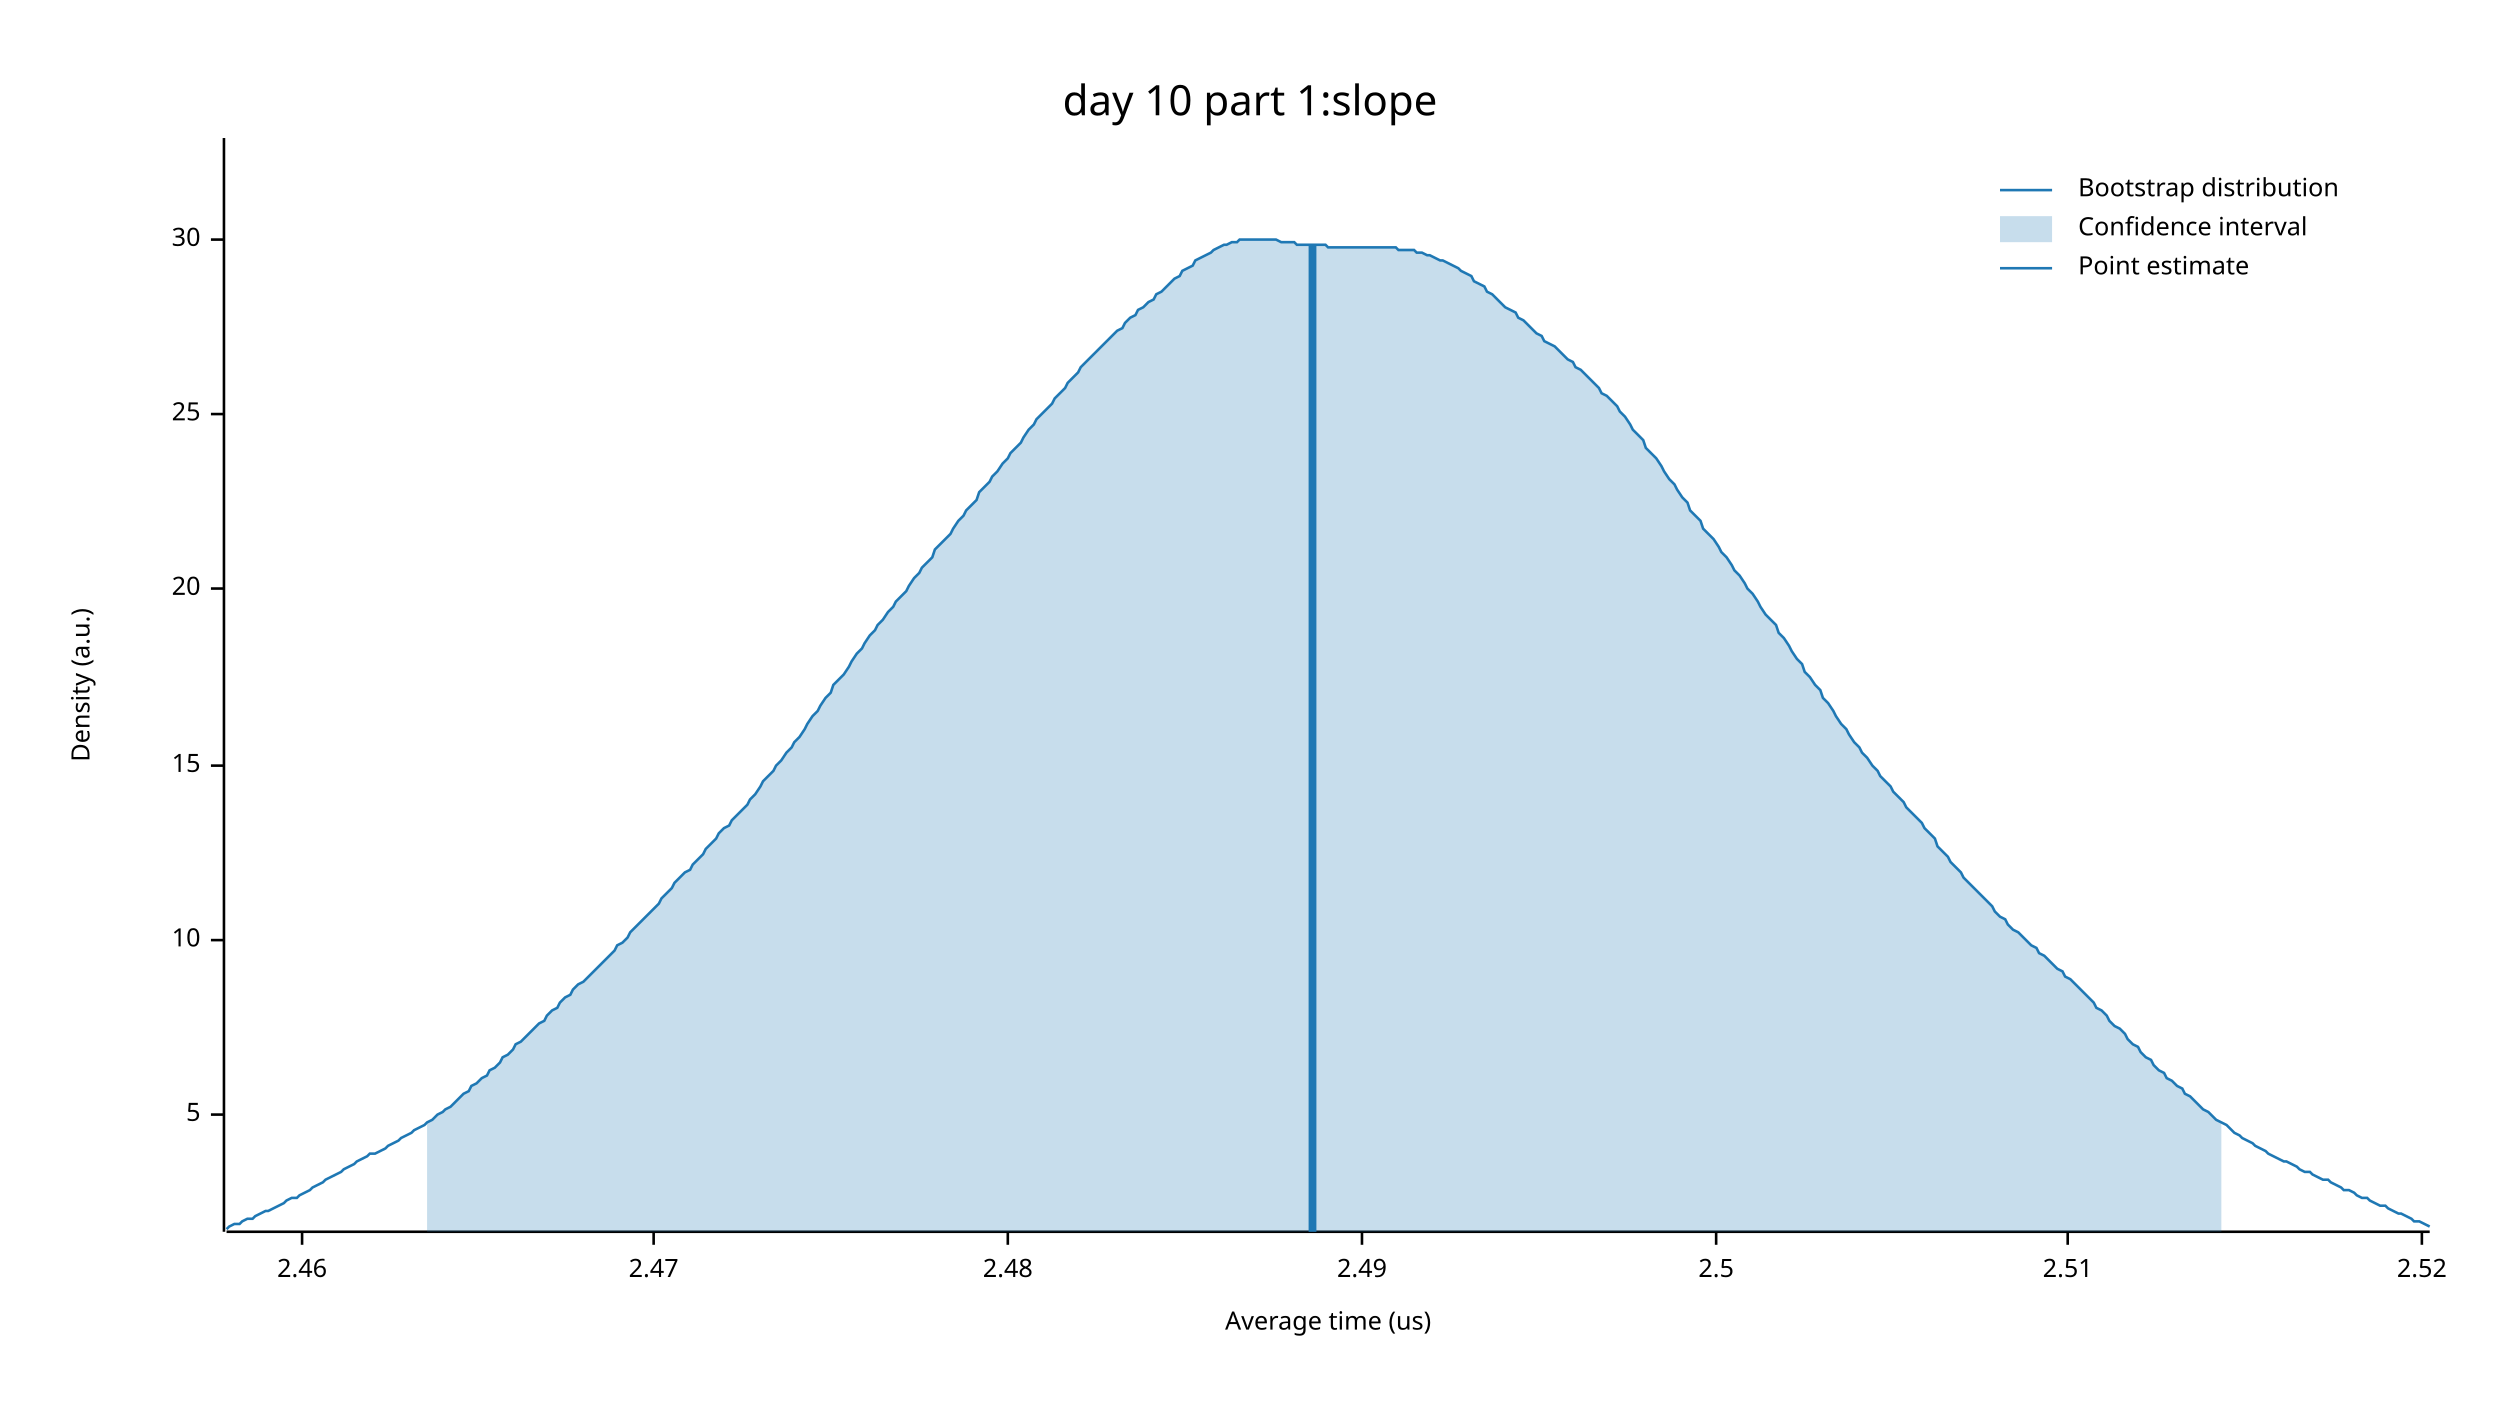
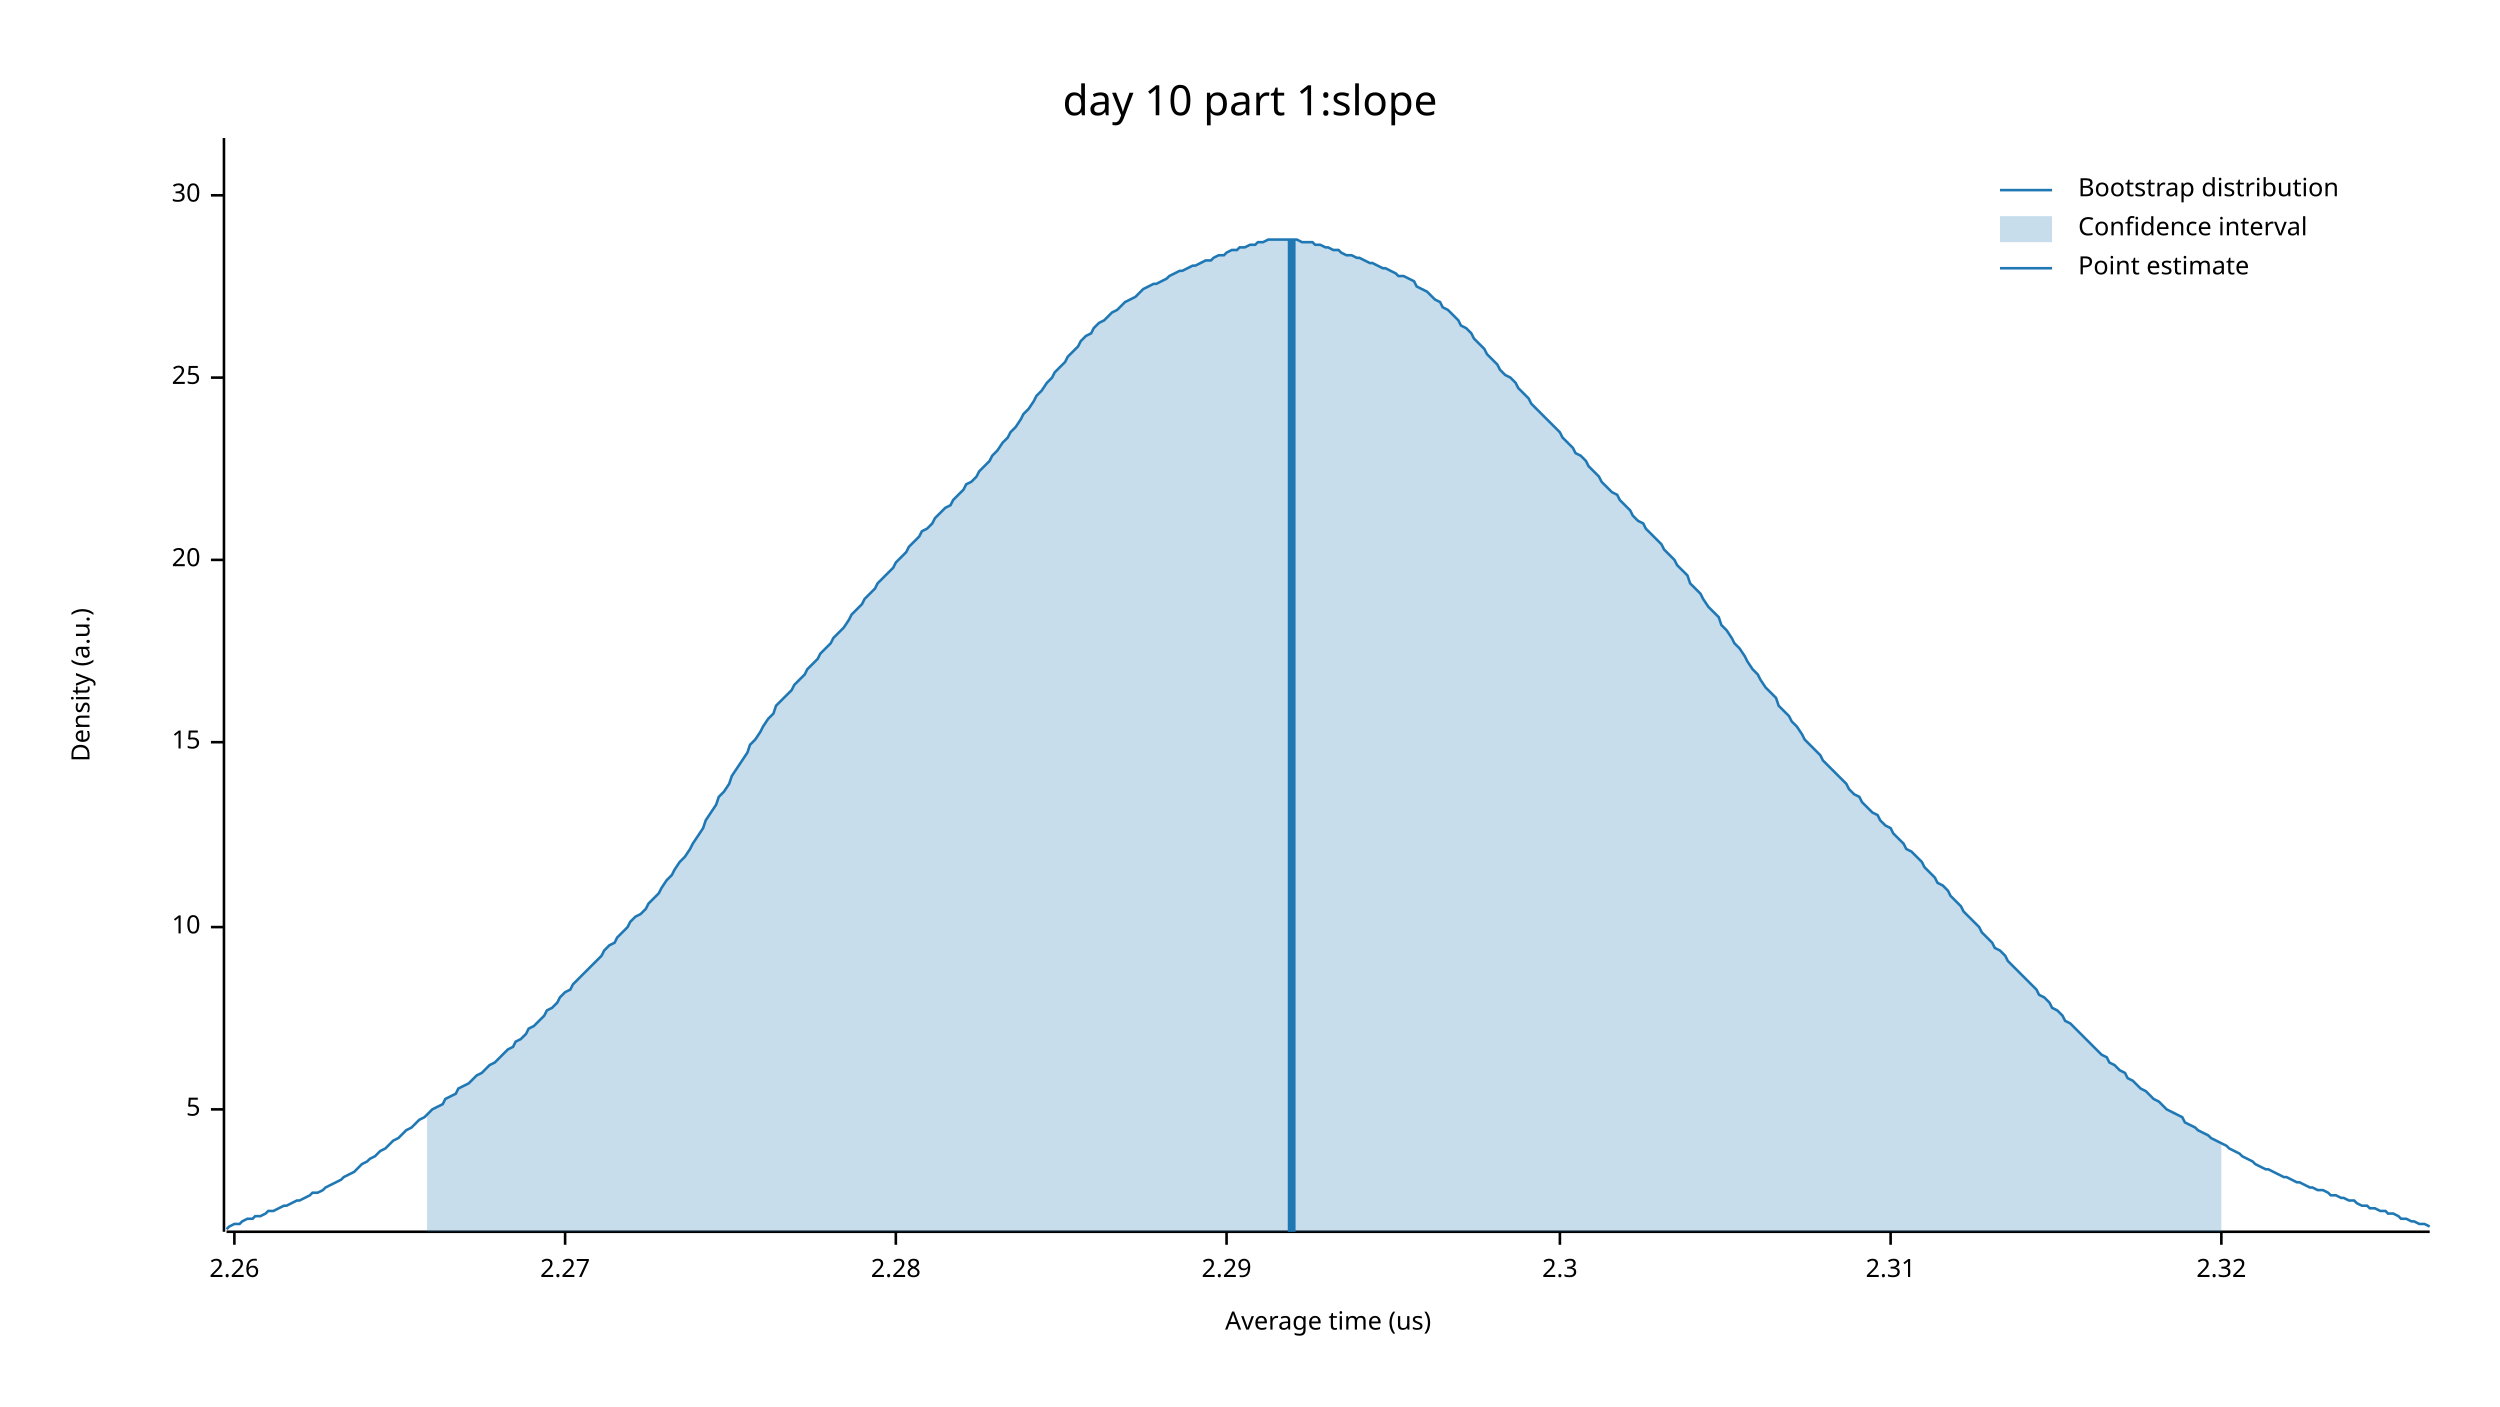
<svg xmlns="http://www.w3.org/2000/svg" width="960" height="540" viewBox="0 0 960 540">
  <text x="480" y="32" dy="0.76em" text-anchor="middle" font-family="sans-serif" font-size="16.129" opacity="1" fill="#000000">
day 10 part 1:slope
</text>
  <text x="27" y="263" dy="0.76em" text-anchor="middle" font-family="sans-serif" font-size="9.677" opacity="1" fill="#000000" transform="rotate(270, 27, 263)">
Density (a.u.)
</text>
  <text x="510" y="513" dy="-0.5ex" text-anchor="middle" font-family="sans-serif" font-size="9.677" opacity="1" fill="#000000">
Average time (us)
</text>
  <polyline fill="none" opacity="1" stroke="#000000" stroke-width="1" points="86,53 86,473 " />
-   <text x="77" y="428" dy="0.5ex" text-anchor="end" font-family="sans-serif" font-size="9.677" opacity="1" fill="#000000">
+   <text x="77" y="426" dy="0.5ex" text-anchor="end" font-family="sans-serif" font-size="9.677" opacity="1" fill="#000000">
5
</text>
-   <polyline fill="none" opacity="1" stroke="#000000" stroke-width="1" points="81,428 86,428 " />
-   <text x="77" y="361" dy="0.5ex" text-anchor="end" font-family="sans-serif" font-size="9.677" opacity="1" fill="#000000">
+   <polyline fill="none" opacity="1" stroke="#000000" stroke-width="1" points="81,426 86,426 " />
+   <text x="77" y="356" dy="0.5ex" text-anchor="end" font-family="sans-serif" font-size="9.677" opacity="1" fill="#000000">
10
</text>
-   <polyline fill="none" opacity="1" stroke="#000000" stroke-width="1" points="81,361 86,361 " />
-   <text x="77" y="294" dy="0.5ex" text-anchor="end" font-family="sans-serif" font-size="9.677" opacity="1" fill="#000000">
+   <polyline fill="none" opacity="1" stroke="#000000" stroke-width="1" points="81,356 86,356 " />
+   <text x="77" y="285" dy="0.5ex" text-anchor="end" font-family="sans-serif" font-size="9.677" opacity="1" fill="#000000">
15
</text>
-   <polyline fill="none" opacity="1" stroke="#000000" stroke-width="1" points="81,294 86,294 " />
-   <text x="77" y="226" dy="0.5ex" text-anchor="end" font-family="sans-serif" font-size="9.677" opacity="1" fill="#000000">
+   <polyline fill="none" opacity="1" stroke="#000000" stroke-width="1" points="81,285 86,285 " />
+   <text x="77" y="215" dy="0.5ex" text-anchor="end" font-family="sans-serif" font-size="9.677" opacity="1" fill="#000000">
20
</text>
-   <polyline fill="none" opacity="1" stroke="#000000" stroke-width="1" points="81,226 86,226 " />
-   <text x="77" y="159" dy="0.5ex" text-anchor="end" font-family="sans-serif" font-size="9.677" opacity="1" fill="#000000">
+   <polyline fill="none" opacity="1" stroke="#000000" stroke-width="1" points="81,215 86,215 " />
+   <text x="77" y="145" dy="0.5ex" text-anchor="end" font-family="sans-serif" font-size="9.677" opacity="1" fill="#000000">
25
</text>
-   <polyline fill="none" opacity="1" stroke="#000000" stroke-width="1" points="81,159 86,159 " />
-   <text x="77" y="92" dy="0.5ex" text-anchor="end" font-family="sans-serif" font-size="9.677" opacity="1" fill="#000000">
+   <polyline fill="none" opacity="1" stroke="#000000" stroke-width="1" points="81,145 86,145 " />
+   <text x="77" y="75" dy="0.5ex" text-anchor="end" font-family="sans-serif" font-size="9.677" opacity="1" fill="#000000">
30
</text>
-   <polyline fill="none" opacity="1" stroke="#000000" stroke-width="1" points="81,92 86,92 " />
+   <polyline fill="none" opacity="1" stroke="#000000" stroke-width="1" points="81,75 86,75 " />
  <polyline fill="none" opacity="1" stroke="#000000" stroke-width="1" points="87,473 933,473 " />
-   <text x="116" y="483" dy="0.76em" text-anchor="middle" font-family="sans-serif" font-size="9.677" opacity="1" fill="#000000">
- 2.46
+   <text x="90" y="483" dy="0.76em" text-anchor="middle" font-family="sans-serif" font-size="9.677" opacity="1" fill="#000000">
+ 2.26
</text>
-   <polyline fill="none" opacity="1" stroke="#000000" stroke-width="1" points="116,473 116,478 " />
-   <text x="251" y="483" dy="0.76em" text-anchor="middle" font-family="sans-serif" font-size="9.677" opacity="1" fill="#000000">
- 2.47
+   <polyline fill="none" opacity="1" stroke="#000000" stroke-width="1" points="90,473 90,478 " />
+   <text x="217" y="483" dy="0.76em" text-anchor="middle" font-family="sans-serif" font-size="9.677" opacity="1" fill="#000000">
+ 2.27
</text>
-   <polyline fill="none" opacity="1" stroke="#000000" stroke-width="1" points="251,473 251,478 " />
-   <text x="387" y="483" dy="0.76em" text-anchor="middle" font-family="sans-serif" font-size="9.677" opacity="1" fill="#000000">
- 2.48
+   <polyline fill="none" opacity="1" stroke="#000000" stroke-width="1" points="217,473 217,478 " />
+   <text x="344" y="483" dy="0.76em" text-anchor="middle" font-family="sans-serif" font-size="9.677" opacity="1" fill="#000000">
+ 2.28
</text>
-   <polyline fill="none" opacity="1" stroke="#000000" stroke-width="1" points="387,473 387,478 " />
-   <text x="523" y="483" dy="0.76em" text-anchor="middle" font-family="sans-serif" font-size="9.677" opacity="1" fill="#000000">
- 2.49
+   <polyline fill="none" opacity="1" stroke="#000000" stroke-width="1" points="344,473 344,478 " />
+   <text x="471" y="483" dy="0.76em" text-anchor="middle" font-family="sans-serif" font-size="9.677" opacity="1" fill="#000000">
+ 2.29
</text>
-   <polyline fill="none" opacity="1" stroke="#000000" stroke-width="1" points="523,473 523,478 " />
-   <text x="659" y="483" dy="0.76em" text-anchor="middle" font-family="sans-serif" font-size="9.677" opacity="1" fill="#000000">
- 2.5
+   <polyline fill="none" opacity="1" stroke="#000000" stroke-width="1" points="471,473 471,478 " />
+   <text x="599" y="483" dy="0.76em" text-anchor="middle" font-family="sans-serif" font-size="9.677" opacity="1" fill="#000000">
+ 2.3
</text>
-   <polyline fill="none" opacity="1" stroke="#000000" stroke-width="1" points="659,473 659,478 " />
-   <text x="794" y="483" dy="0.76em" text-anchor="middle" font-family="sans-serif" font-size="9.677" opacity="1" fill="#000000">
- 2.51
+   <polyline fill="none" opacity="1" stroke="#000000" stroke-width="1" points="599,473 599,478 " />
+   <text x="726" y="483" dy="0.76em" text-anchor="middle" font-family="sans-serif" font-size="9.677" opacity="1" fill="#000000">
+ 2.31
</text>
-   <polyline fill="none" opacity="1" stroke="#000000" stroke-width="1" points="794,473 794,478 " />
-   <text x="930" y="483" dy="0.76em" text-anchor="middle" font-family="sans-serif" font-size="9.677" opacity="1" fill="#000000">
- 2.52
+   <polyline fill="none" opacity="1" stroke="#000000" stroke-width="1" points="726,473 726,478 " />
+   <text x="853" y="483" dy="0.76em" text-anchor="middle" font-family="sans-serif" font-size="9.677" opacity="1" fill="#000000">
+ 2.32
</text>
-   <polyline fill="none" opacity="1" stroke="#000000" stroke-width="1" points="930,473 930,478 " />
-   <polyline fill="none" opacity="1" stroke="#1F78B4" stroke-width="1" points="87,472 88,471 90,470 92,470 93,469 95,468 97,468 98,467 100,466 102,465 103,465 105,464 107,463 109,462 110,461 112,460 114,460 115,459 117,458 119,457 120,456 122,455 124,454 125,453 127,452 129,451 131,450 132,449 134,448 136,447 137,446 139,445 141,444 142,443 144,443 146,442 148,441 149,440 151,439 153,438 154,437 156,436 158,435 159,434 161,433 163,432 164,431 166,430 168,428 170,427 171,426 173,425 175,423 176,422 178,420 180,419 181,417 183,416 185,414 187,413 188,411 190,410 192,408 193,406 195,405 197,403 198,401 200,400 202,398 203,397 205,395 207,393 209,392 210,390 212,388 214,387 215,385 217,383 219,382 220,380 222,378 224,377 226,375 227,374 229,372 231,370 232,369 234,367 236,365 237,363 239,362 241,360 242,358 244,356 246,354 248,352 249,351 251,349 253,347 254,345 256,343 258,341 259,339 261,337 263,335 265,334 266,332 268,330 270,328 271,326 273,324 275,322 276,320 278,318 280,317 281,315 283,313 285,311 287,309 288,307 290,305 292,302 293,300 295,298 297,296 298,294 300,292 302,289 304,287 305,285 307,283 309,280 310,278 312,275 314,273 315,271 317,268 319,266 320,263 322,261 324,259 326,256 327,254 329,251 331,249 332,247 334,244 336,242 337,240 339,238 341,235 343,233 344,231 346,229 348,227 349,225 351,222 353,220 354,218 356,216 358,214 359,211 361,209 363,207 365,205 366,203 368,200 370,198 371,196 373,194 375,192 376,189 378,187 380,185 381,183 383,181 385,178 387,176 388,174 390,172 392,170 393,168 395,165 397,163 398,161 400,159 402,157 404,155 405,153 407,151 409,149 410,147 412,145 414,143 415,141 417,139 419,137 420,136 422,134 424,132 426,130 427,129 429,127 431,126 432,124 434,122 436,121 437,119 439,118 441,116 443,115 444,113 446,112 448,110 449,109 451,107 453,106 454,104 456,103 458,102 459,100 461,99 463,98 465,97 466,96 468,95 470,94 471,94 473,93 475,93 476,92 478,92 480,92 482,92 483,92 485,92 487,92 488,92 490,92 492,93 493,93 495,93 497,93 498,94 500,94 502,94 504,94 505,94 507,94 509,94 510,95 512,95 514,95 515,95 517,95 519,95 521,95 522,95 524,95 526,95 527,95 529,95 531,95 532,95 534,95 536,95 537,96 539,96 541,96 543,96 544,97 546,97 548,98 549,98 551,99 553,100 554,100 556,101 558,102 560,103 561,104 563,105 565,106 566,108 568,109 570,110 571,112 573,113 575,115 576,116 578,118 580,119 582,120 583,122 585,123 587,125 588,126 590,128 592,129 593,131 595,132 597,133 599,135 600,136 602,138 604,139 605,141 607,142 609,144 610,145 612,147 614,149 615,151 617,152 619,154 621,156 622,158 624,160 626,163 627,165 629,167 631,169 632,172 634,174 636,176 638,179 639,181 641,184 643,186 644,188 646,191 648,193 649,196 651,198 653,200 654,203 656,205 658,207 660,210 661,212 663,214 665,217 666,219 668,221 670,224 671,226 673,228 675,231 676,233 678,236 680,238 682,240 683,243 685,245 687,248 688,250 690,253 692,255 693,258 695,260 697,263 699,265 700,268 702,270 704,273 705,275 707,278 709,280 710,282 712,285 714,287 715,289 717,291 719,294 721,296 722,298 724,300 726,302 727,304 729,306 731,308 732,310 734,312 736,314 738,316 739,318 741,320 743,322 744,325 746,327 748,329 749,331 751,333 753,335 754,337 756,339 758,341 760,343 761,344 763,346 765,348 766,350 768,352 770,353 771,355 773,357 775,358 777,360 778,361 780,363 782,364 783,366 785,367 787,369 788,370 790,372 792,373 793,375 795,376 797,378 799,380 800,381 802,383 804,385 805,387 807,388 809,390 810,392 812,394 814,395 816,397 817,399 819,401 821,402 822,404 824,406 826,407 827,409 829,411 831,412 832,414 834,415 836,417 838,418 839,420 841,421 843,423 844,424 846,426 848,427 849,428 851,430 853,431 855,432 856,433 858,435 860,436 861,437 863,438 865,439 866,440 868,441 870,442 871,443 873,444 875,445 877,446 878,446 880,447 882,448 883,449 885,450 887,450 888,451 890,452 892,453 894,453 895,454 897,455 899,456 900,457 902,457 904,458 905,459 907,460 909,460 910,461 912,462 914,463 916,463 917,464 919,465 921,466 922,466 924,467 926,468 927,469 929,469 931,470 933,471 " />
-   <polygon opacity="0.25" fill="#1F78B4" points="164,431 166,430 168,428 170,427 171,426 173,425 175,423 176,422 178,420 180,419 181,417 183,416 185,414 187,413 188,411 190,410 192,408 193,406 195,405 197,403 198,401 200,400 202,398 203,397 205,395 207,393 209,392 210,390 212,388 214,387 215,385 217,383 219,382 220,380 222,378 224,377 226,375 227,374 229,372 231,370 232,369 234,367 236,365 237,363 239,362 241,360 242,358 244,356 246,354 248,352 249,351 251,349 253,347 254,345 256,343 258,341 259,339 261,337 263,335 265,334 266,332 268,330 270,328 271,326 273,324 275,322 276,320 278,318 280,317 281,315 283,313 285,311 287,309 288,307 290,305 292,302 293,300 295,298 297,296 298,294 300,292 302,289 304,287 305,285 307,283 309,280 310,278 312,275 314,273 315,271 317,268 319,266 320,263 322,261 324,259 326,256 327,254 329,251 331,249 332,247 334,244 336,242 337,240 339,238 341,235 343,233 344,231 346,229 348,227 349,225 351,222 353,220 354,218 356,216 358,214 359,211 361,209 363,207 365,205 366,203 368,200 370,198 371,196 373,194 375,192 376,189 378,187 380,185 381,183 383,181 385,178 387,176 388,174 390,172 392,170 393,168 395,165 397,163 398,161 400,159 402,157 404,155 405,153 407,151 409,149 410,147 412,145 414,143 415,141 417,139 419,137 420,136 422,134 424,132 426,130 427,129 429,127 431,126 432,124 434,122 436,121 437,119 439,118 441,116 443,115 444,113 446,112 448,110 449,109 451,107 453,106 454,104 456,103 458,102 459,100 461,99 463,98 465,97 466,96 468,95 470,94 471,94 473,93 475,93 476,92 478,92 480,92 482,92 483,92 485,92 487,92 488,92 490,92 492,93 493,93 495,93 497,93 498,94 500,94 502,94 504,94 505,94 507,94 509,94 510,95 512,95 514,95 515,95 517,95 519,95 521,95 522,95 524,95 526,95 527,95 529,95 531,95 532,95 534,95 536,95 537,96 539,96 541,96 543,96 544,97 546,97 548,98 549,98 551,99 553,100 554,100 556,101 558,102 560,103 561,104 563,105 565,106 566,108 568,109 570,110 571,112 573,113 575,115 576,116 578,118 580,119 582,120 583,122 585,123 587,125 588,126 590,128 592,129 593,131 595,132 597,133 599,135 600,136 602,138 604,139 605,141 607,142 609,144 610,145 612,147 614,149 615,151 617,152 619,154 621,156 622,158 624,160 626,163 627,165 629,167 631,169 632,172 634,174 636,176 638,179 639,181 641,184 643,186 644,188 646,191 648,193 649,196 651,198 653,200 654,203 656,205 658,207 660,210 661,212 663,214 665,217 666,219 668,221 670,224 671,226 673,228 675,231 676,233 678,236 680,238 682,240 683,243 685,245 687,248 688,250 690,253 692,255 693,258 695,260 697,263 699,265 700,268 702,270 704,273 705,275 707,278 709,280 710,282 712,285 714,287 715,289 717,291 719,294 721,296 722,298 724,300 726,302 727,304 729,306 731,308 732,310 734,312 736,314 738,316 739,318 741,320 743,322 744,325 746,327 748,329 749,331 751,333 753,335 754,337 756,339 758,341 760,343 761,344 763,346 765,348 766,350 768,352 770,353 771,355 773,357 775,358 777,360 778,361 780,363 782,364 783,366 785,367 787,369 788,370 790,372 792,373 793,375 795,376 797,378 799,380 800,381 802,383 804,385 805,387 807,388 809,390 810,392 812,394 814,395 816,397 817,399 819,401 821,402 822,404 824,406 826,407 827,409 829,411 831,412 832,414 834,415 836,417 838,418 839,420 841,421 843,423 844,424 846,426 848,427 849,428 851,430 853,431 853,473 164,473 " />
-   <polyline fill="none" opacity="1" stroke="#1F78B4" stroke-width="3" points="504,473 504,94 " />
+   <polyline fill="none" opacity="1" stroke="#000000" stroke-width="1" points="853,473 853,478 " />
+   <polyline fill="none" opacity="1" stroke="#1F78B4" stroke-width="1" points="87,472 88,471 90,470 92,470 93,469 95,468 97,468 98,467 100,467 102,466 103,465 105,465 107,464 109,463 110,463 112,462 114,461 115,461 117,460 119,459 120,458 122,458 124,457 125,456 127,455 129,454 131,453 132,452 134,451 136,450 137,449 139,447 141,446 142,445 144,444 146,442 148,441 149,440 151,438 153,437 154,436 156,434 158,433 159,432 161,430 163,429 164,428 166,426 168,425 170,424 171,422 173,421 175,420 176,418 178,417 180,416 181,415 183,413 185,412 187,410 188,409 190,408 192,406 193,405 195,403 197,402 198,400 200,399 202,397 203,395 205,394 207,392 209,390 210,388 212,387 214,385 215,383 217,381 219,380 220,378 222,376 224,374 226,372 227,371 229,369 231,367 232,365 234,363 236,362 237,360 239,358 241,356 242,354 244,352 246,351 248,349 249,347 251,345 253,343 254,341 256,338 258,336 259,334 261,331 263,329 265,326 266,324 268,321 270,318 271,315 273,312 275,309 276,306 278,304 280,301 281,298 283,295 285,292 287,289 288,286 290,284 292,281 293,279 295,276 297,274 298,271 300,269 302,267 304,265 305,263 307,261 309,259 310,257 312,255 314,253 315,251 317,249 319,247 320,245 322,243 324,241 326,238 327,236 329,234 331,232 332,230 334,228 336,226 337,224 339,222 341,220 343,218 344,216 346,214 348,212 349,210 351,208 353,206 354,204 356,203 358,201 359,199 361,197 363,195 365,194 366,192 368,190 370,188 371,186 373,185 375,183 376,181 378,179 380,177 381,175 383,173 385,170 387,168 388,166 390,164 392,161 393,159 395,157 397,154 398,152 400,150 402,147 404,145 405,143 407,141 409,139 410,137 412,135 414,133 415,131 417,129 419,128 420,126 422,124 424,123 426,121 427,120 429,119 431,117 432,116 434,115 436,114 437,113 439,111 441,110 443,109 444,109 446,108 448,107 449,106 451,105 453,104 454,104 456,103 458,102 459,102 461,101 463,100 465,100 466,99 468,98 470,98 471,97 473,96 475,96 476,95 478,95 480,94 482,94 483,93 485,93 487,92 488,92 490,92 492,92 493,92 495,92 497,92 498,92 500,93 502,93 504,93 505,94 507,94 509,95 510,95 512,96 514,96 515,97 517,98 519,98 521,99 522,99 524,100 526,101 527,101 529,102 531,103 532,103 534,104 536,105 537,106 539,106 541,107 543,108 544,110 546,111 548,112 549,113 551,115 553,116 554,118 556,119 558,121 560,123 561,125 563,126 565,128 566,130 568,132 570,134 571,136 573,138 575,140 576,142 578,144 580,145 582,147 583,149 585,151 587,153 588,155 590,157 592,159 593,160 595,162 597,164 599,166 600,168 602,170 604,172 605,174 607,175 609,177 610,179 612,181 614,183 615,185 617,187 619,189 621,190 622,192 624,194 626,196 627,198 629,200 631,201 632,203 634,205 636,207 638,209 639,211 641,213 643,215 644,217 646,219 648,221 649,224 651,226 653,228 654,230 656,233 658,235 660,237 661,240 663,242 665,245 666,247 668,249 670,252 671,254 673,257 675,259 676,261 678,264 680,266 682,268 683,271 685,273 687,275 688,277 690,279 692,282 693,284 695,286 697,288 699,290 700,292 702,294 704,296 705,297 707,299 709,301 710,303 712,305 714,306 715,308 717,310 719,312 721,313 722,315 724,317 726,318 727,320 729,322 731,324 732,326 734,327 736,329 738,331 739,333 741,335 743,337 744,339 746,340 748,342 749,344 751,346 753,348 754,350 756,352 758,354 760,356 761,358 763,360 765,362 766,364 768,365 770,367 771,369 773,371 775,373 777,375 778,376 780,378 782,380 783,382 785,383 787,385 788,387 790,388 792,390 793,392 795,393 797,395 799,397 800,398 802,400 804,402 805,403 807,405 809,406 810,408 812,409 814,411 816,412 817,414 819,415 821,417 822,418 824,419 826,421 827,422 829,423 831,425 832,426 834,427 836,428 838,429 839,431 841,432 843,433 844,434 846,435 848,436 849,437 851,438 853,439 855,440 856,441 858,442 860,443 861,444 863,445 865,446 866,447 868,448 870,449 871,449 873,450 875,451 877,452 878,452 880,453 882,454 883,454 885,455 887,456 888,456 890,457 892,457 894,458 895,459 897,459 899,460 900,460 902,461 904,461 905,462 907,463 909,463 910,464 912,464 914,465 916,465 917,466 919,466 921,467 922,468 924,468 926,469 927,469 929,470 931,470 933,471 " />
+   <polygon opacity="0.25" fill="#1F78B4" points="164,428 166,426 168,425 170,424 171,422 173,421 175,420 176,418 178,417 180,416 181,415 183,413 185,412 187,410 188,409 190,408 192,406 193,405 195,403 197,402 198,400 200,399 202,397 203,395 205,394 207,392 209,390 210,388 212,387 214,385 215,383 217,381 219,380 220,378 222,376 224,374 226,372 227,371 229,369 231,367 232,365 234,363 236,362 237,360 239,358 241,356 242,354 244,352 246,351 248,349 249,347 251,345 253,343 254,341 256,338 258,336 259,334 261,331 263,329 265,326 266,324 268,321 270,318 271,315 273,312 275,309 276,306 278,304 280,301 281,298 283,295 285,292 287,289 288,286 290,284 292,281 293,279 295,276 297,274 298,271 300,269 302,267 304,265 305,263 307,261 309,259 310,257 312,255 314,253 315,251 317,249 319,247 320,245 322,243 324,241 326,238 327,236 329,234 331,232 332,230 334,228 336,226 337,224 339,222 341,220 343,218 344,216 346,214 348,212 349,210 351,208 353,206 354,204 356,203 358,201 359,199 361,197 363,195 365,194 366,192 368,190 370,188 371,186 373,185 375,183 376,181 378,179 380,177 381,175 383,173 385,170 387,168 388,166 390,164 392,161 393,159 395,157 397,154 398,152 400,150 402,147 404,145 405,143 407,141 409,139 410,137 412,135 414,133 415,131 417,129 419,128 420,126 422,124 424,123 426,121 427,120 429,119 431,117 432,116 434,115 436,114 437,113 439,111 441,110 443,109 444,109 446,108 448,107 449,106 451,105 453,104 454,104 456,103 458,102 459,102 461,101 463,100 465,100 466,99 468,98 470,98 471,97 473,96 475,96 476,95 478,95 480,94 482,94 483,93 485,93 487,92 488,92 490,92 492,92 493,92 495,92 497,92 498,92 500,93 502,93 504,93 505,94 507,94 509,95 510,95 512,96 514,96 515,97 517,98 519,98 521,99 522,99 524,100 526,101 527,101 529,102 531,103 532,103 534,104 536,105 537,106 539,106 541,107 543,108 544,110 546,111 548,112 549,113 551,115 553,116 554,118 556,119 558,121 560,123 561,125 563,126 565,128 566,130 568,132 570,134 571,136 573,138 575,140 576,142 578,144 580,145 582,147 583,149 585,151 587,153 588,155 590,157 592,159 593,160 595,162 597,164 599,166 600,168 602,170 604,172 605,174 607,175 609,177 610,179 612,181 614,183 615,185 617,187 619,189 621,190 622,192 624,194 626,196 627,198 629,200 631,201 632,203 634,205 636,207 638,209 639,211 641,213 643,215 644,217 646,219 648,221 649,224 651,226 653,228 654,230 656,233 658,235 660,237 661,240 663,242 665,245 666,247 668,249 670,252 671,254 673,257 675,259 676,261 678,264 680,266 682,268 683,271 685,273 687,275 688,277 690,279 692,282 693,284 695,286 697,288 699,290 700,292 702,294 704,296 705,297 707,299 709,301 710,303 712,305 714,306 715,308 717,310 719,312 721,313 722,315 724,317 726,318 727,320 729,322 731,324 732,326 734,327 736,329 738,331 739,333 741,335 743,337 744,339 746,340 748,342 749,344 751,346 753,348 754,350 756,352 758,354 760,356 761,358 763,360 765,362 766,364 768,365 770,367 771,369 773,371 775,373 777,375 778,376 780,378 782,380 783,382 785,383 787,385 788,387 790,388 792,390 793,392 795,393 797,395 799,397 800,398 802,400 804,402 805,403 807,405 809,406 810,408 812,409 814,411 816,412 817,414 819,415 821,417 822,418 824,419 826,421 827,422 829,423 831,425 832,426 834,427 836,428 838,429 839,431 841,432 843,433 844,434 846,435 848,436 849,437 851,438 853,439 853,473 164,473 " />
+   <polyline fill="none" opacity="1" stroke="#1F78B4" stroke-width="3" points="496,473 496,92 " />
  <text x="798" y="68" dy="0.76em" text-anchor="start" font-family="sans-serif" font-size="9.677" opacity="1" fill="#000000">
Bootstrap distribution
</text>
  <text x="798" y="83" dy="0.76em" text-anchor="start" font-family="sans-serif" font-size="9.677" opacity="1" fill="#000000">
Confidence interval
</text>
  <text x="798" y="98" dy="0.76em" text-anchor="start" font-family="sans-serif" font-size="9.677" opacity="1" fill="#000000">
Point estimate
</text>
  <polyline fill="none" opacity="1" stroke="#1F78B4" stroke-width="1" points="768,73 788,73 " />
  <rect x="768" y="83" width="20" height="10" opacity="0.25" fill="#1F78B4" stroke="none" />
  <polyline fill="none" opacity="1" stroke="#1F78B4" stroke-width="1" points="768,103 788,103 " />
</svg>
